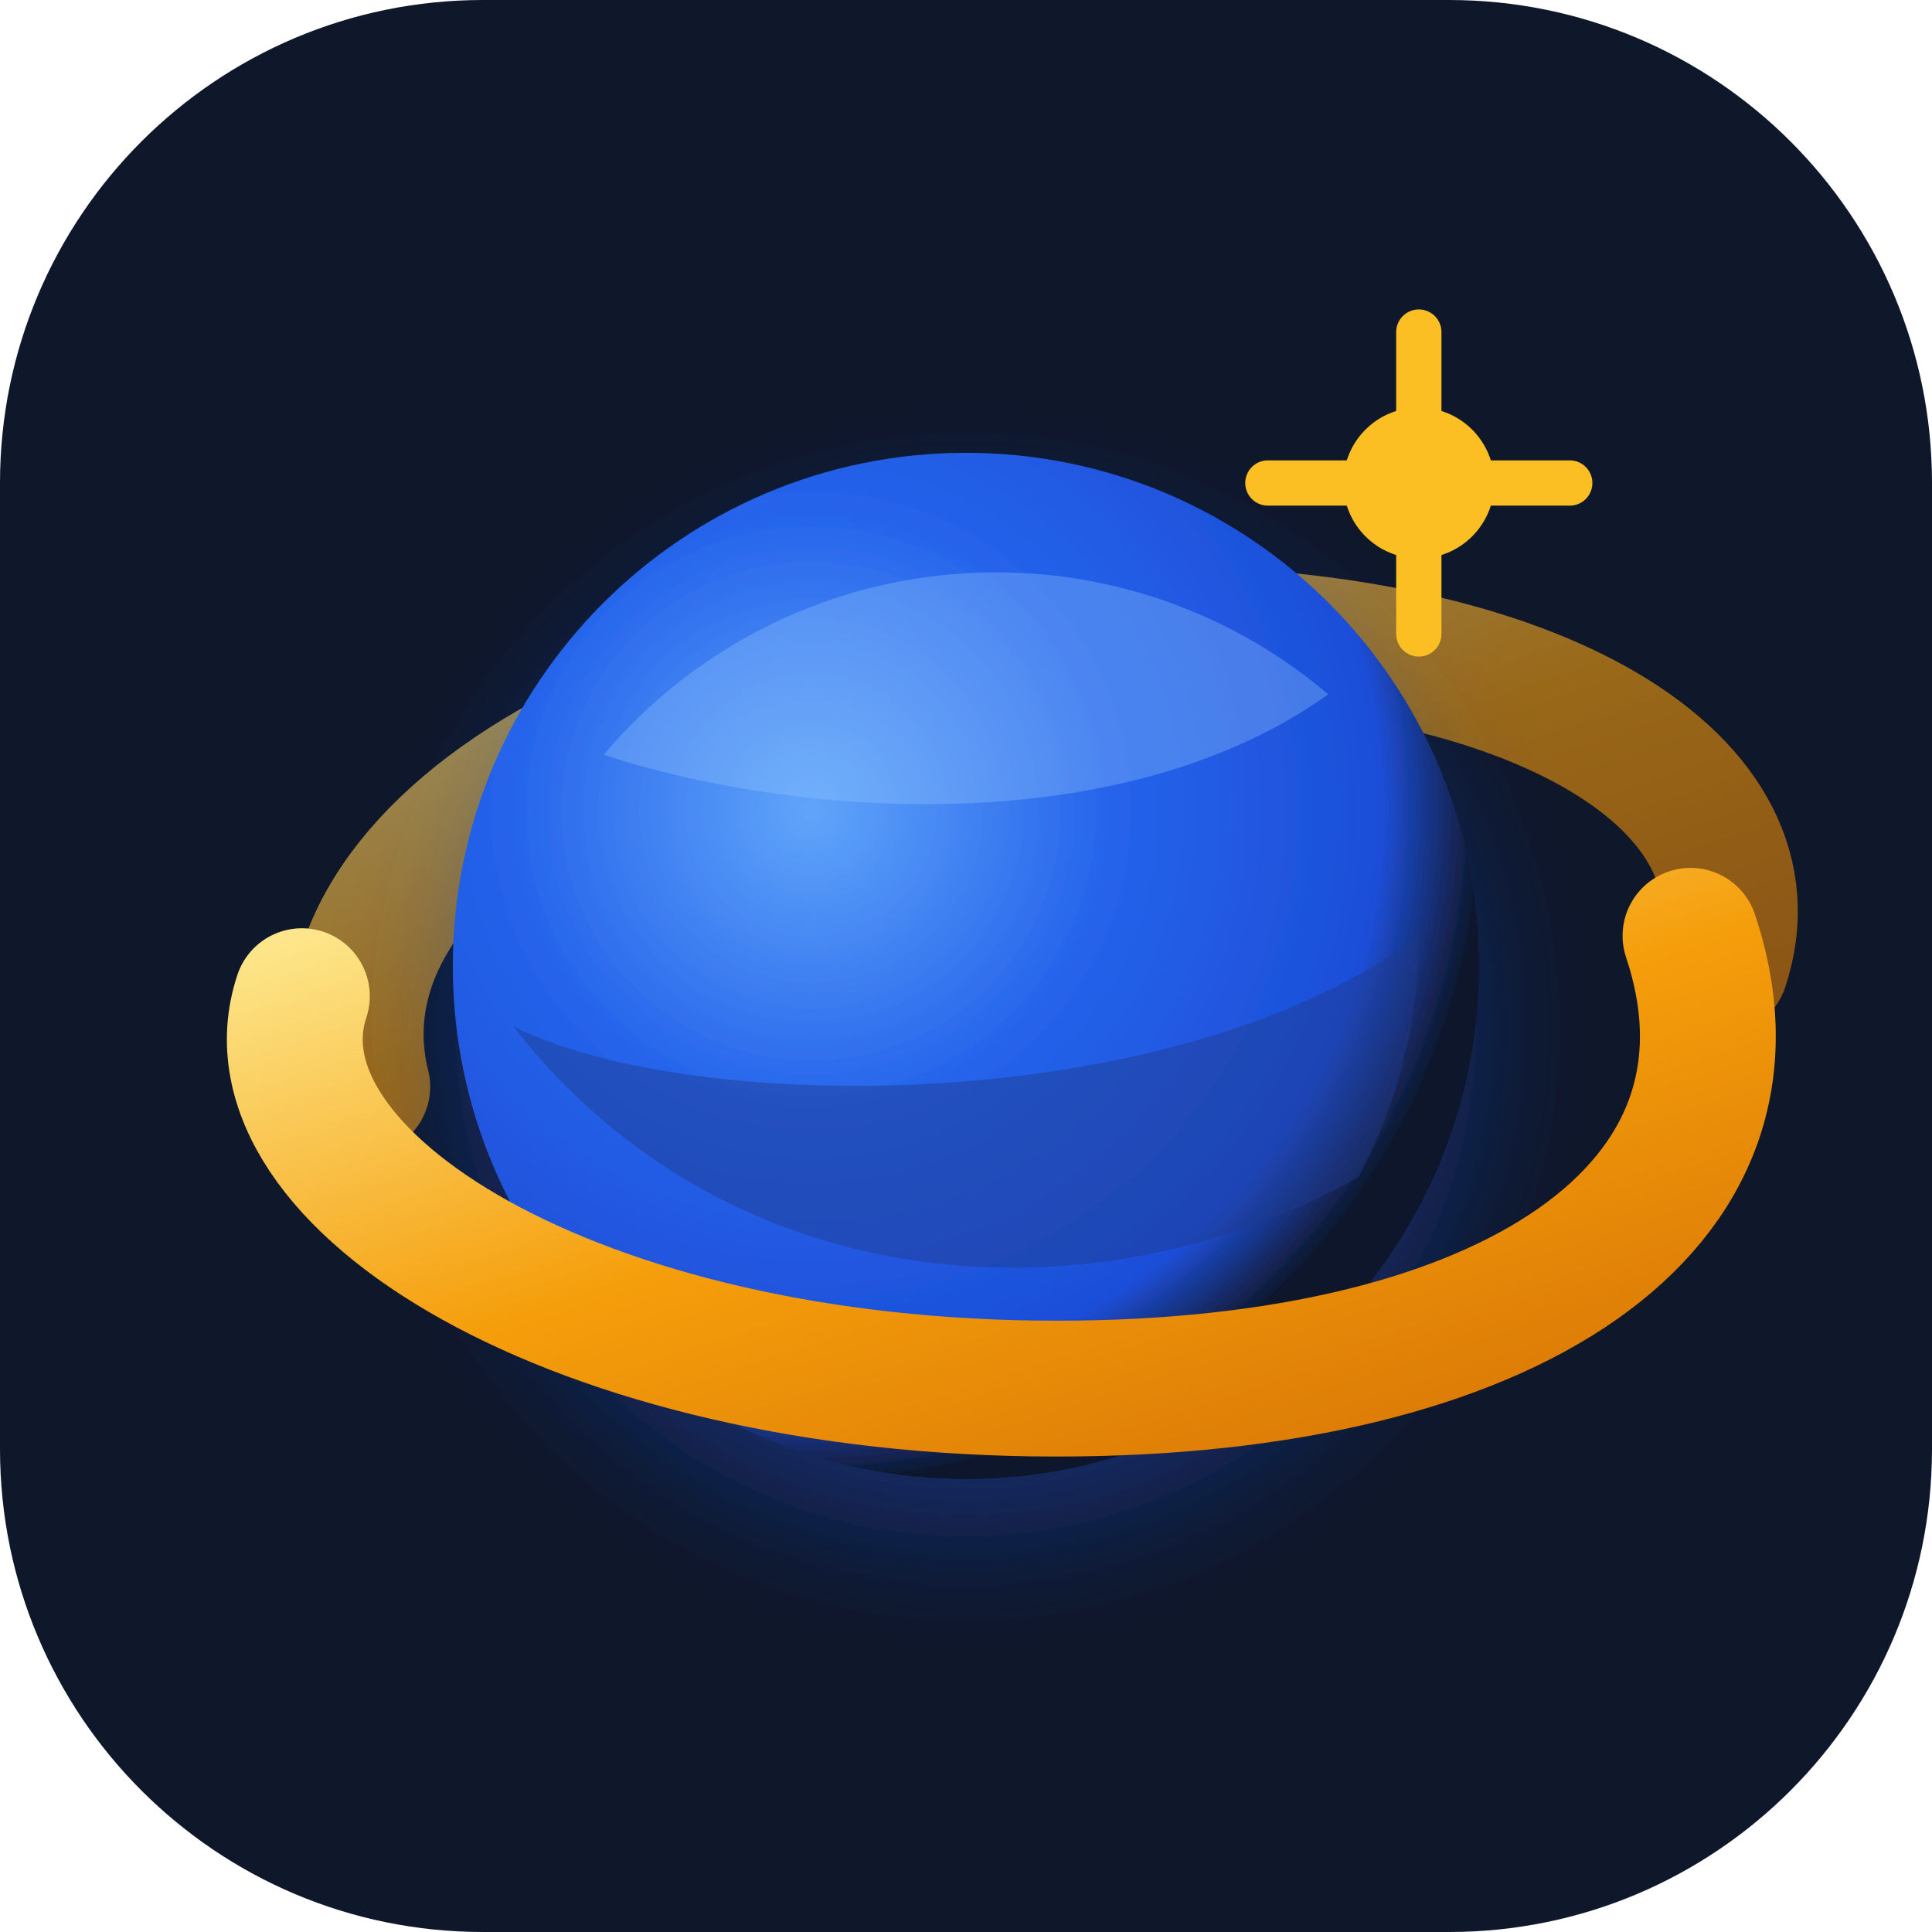
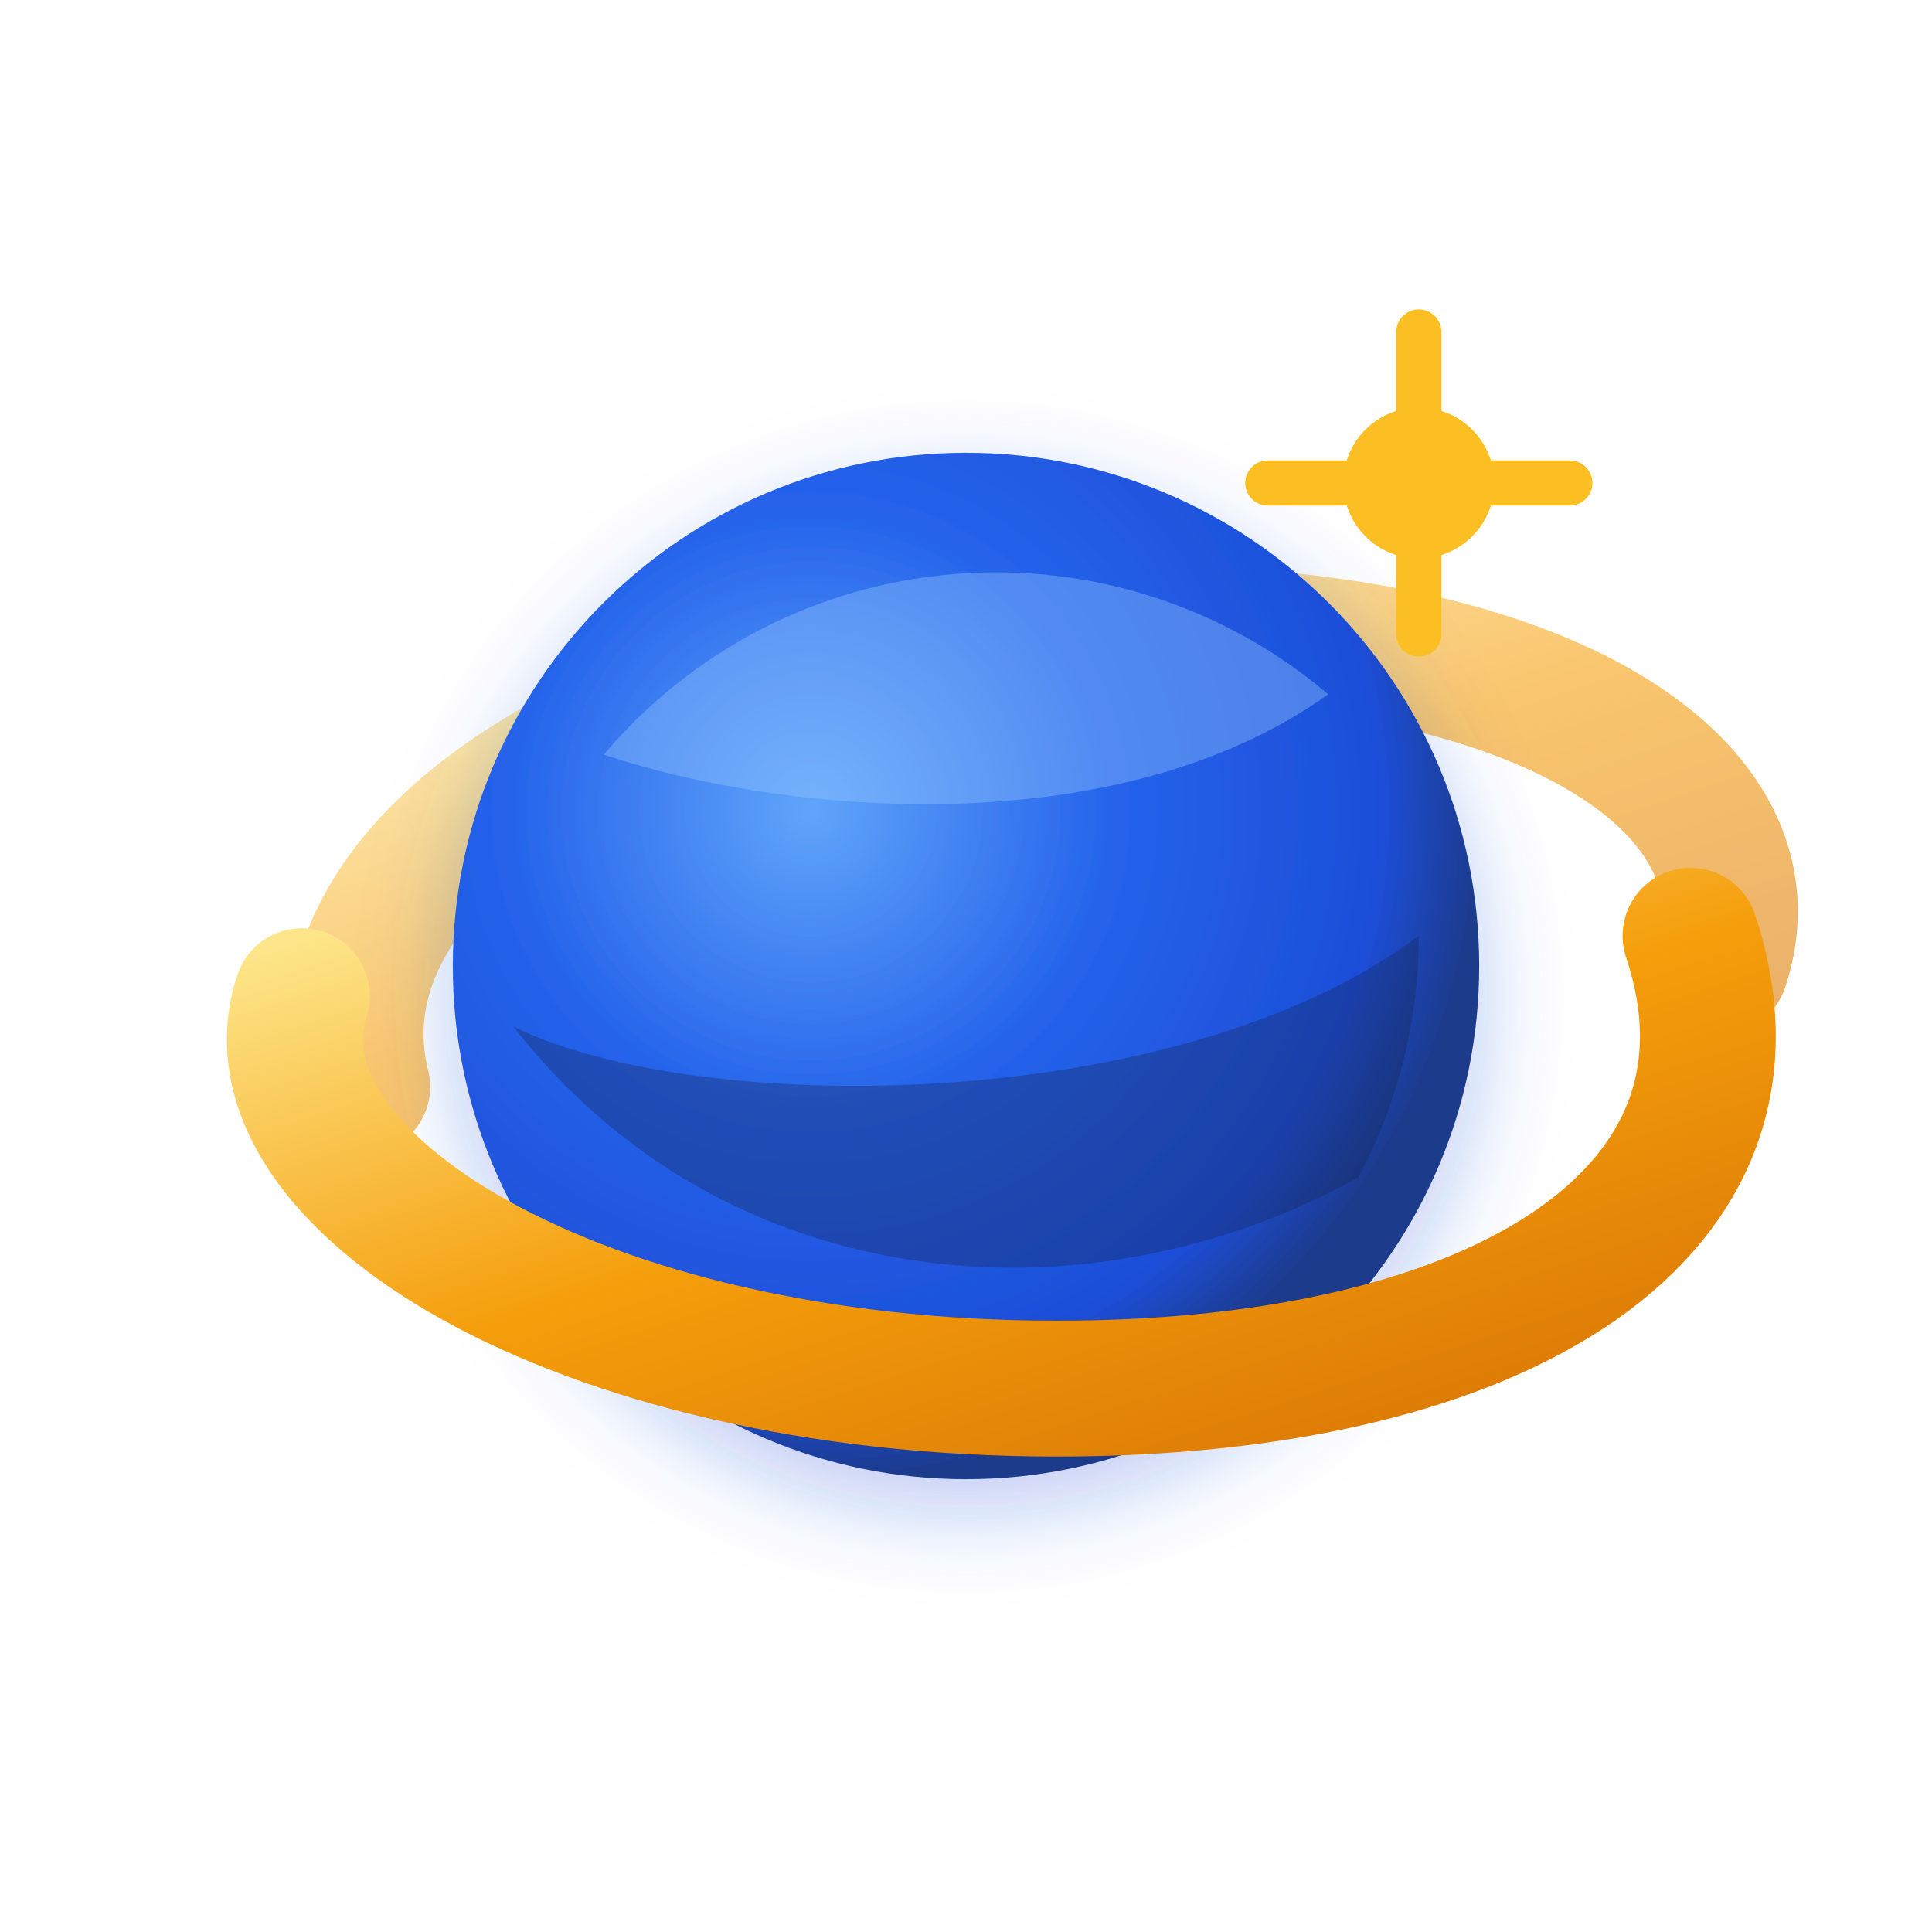
<svg xmlns="http://www.w3.org/2000/svg" viewBox="0 0 64 64" width="64" height="64">
  <defs>
    <radialGradient id="planetGrad" cx="35%" cy="35%" r="65%">
      <stop offset="0%" stop-color="#60A5FA" />
      <stop offset="45%" stop-color="#2563EB" />
      <stop offset="85%" stop-color="#1D4ED8" />
-       <stop offset="100%" stop-color="#0F172A" />
+       <stop offset="100%" stop-color="#1E3A8A" />
    </radialGradient>
    <linearGradient id="ringGrad" x1="0%" y1="0%" x2="100%" y2="100%">
      <stop offset="0%" stop-color="#FDE68A" />
      <stop offset="50%" stop-color="#F59E0B" />
      <stop offset="100%" stop-color="#D97706" />
    </linearGradient>
    <filter id="glow" x="-20%" y="-20%" width="140%" height="140%">
-       <feDropShadow dx="0" dy="2" stdDeviation="2" flood-color="#1D4ED8" flood-opacity="0.35" />
+       <feDropShadow dx="0" dy="1" stdDeviation="1.5" flood-color="#1D4ED8" flood-opacity="0.3" />
    </filter>
  </defs>
-   <rect width="64" height="64" rx="16" fill="#0F172A" />
  <path d="M 12 36 C 10 28 22 21 38 21 C 51 21 59 26 57 32" fill="none" stroke="url(#ringGrad)" stroke-width="4.5" stroke-linecap="round" opacity="0.6" />
  <circle cx="32" cy="32" r="17" fill="url(#planetGrad)" filter="url(#glow)" />
-   <path d="M 20 25 A 17 17 0 0 1 44 23 C 37 28 26 27 20 25 Z" fill="#93C5FD" opacity="0.35" />
-   <path d="M 17 34 C 23 37 39 37 47 31 A 17 17 0 0 1 45 39 C 36 44 24 43 17 34 Z" fill="#1E3A8A" opacity="0.45" />
+   <path d="M 20 25 A 17 17 0 0 1 44 23 C 37 28 26 27 20 25 Z" fill="#93C5FD" opacity="0.4" />
+   <path d="M 17 34 C 23 37 39 37 47 31 A 17 17 0 0 1 45 39 C 36 44 24 43 17 34 Z" fill="#172554" opacity="0.35" />
  <path d="M 10 33 C 8 39 19 46 35 46 C 50 46 59 40 56 31" fill="none" stroke="url(#ringGrad)" stroke-width="4.5" stroke-linecap="round" />
  <circle cx="47" cy="16" r="2.5" fill="#FBBF24" />
  <path d="M 47 11 L 47 21 M 42 16 L 52 16" stroke="#FBBF24" stroke-width="1.5" stroke-linecap="round" />
</svg>
